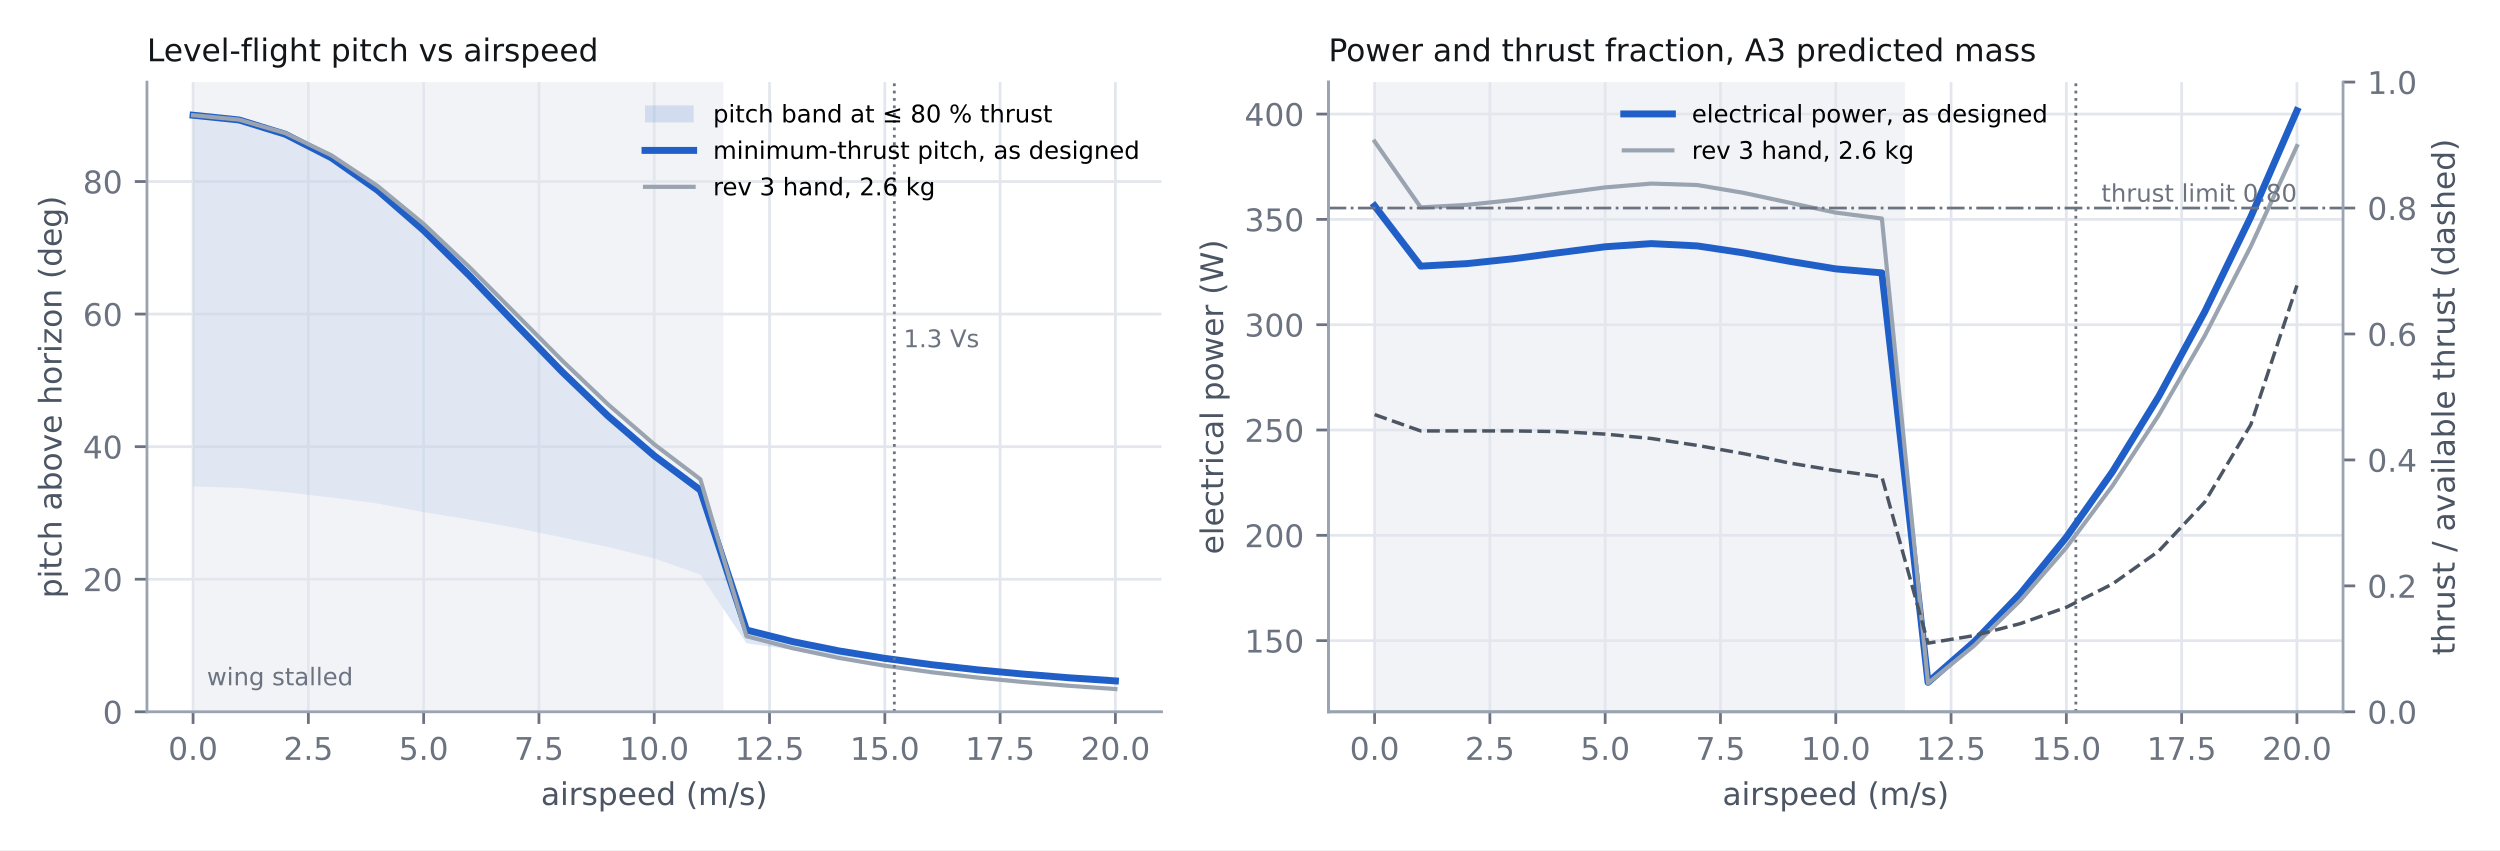
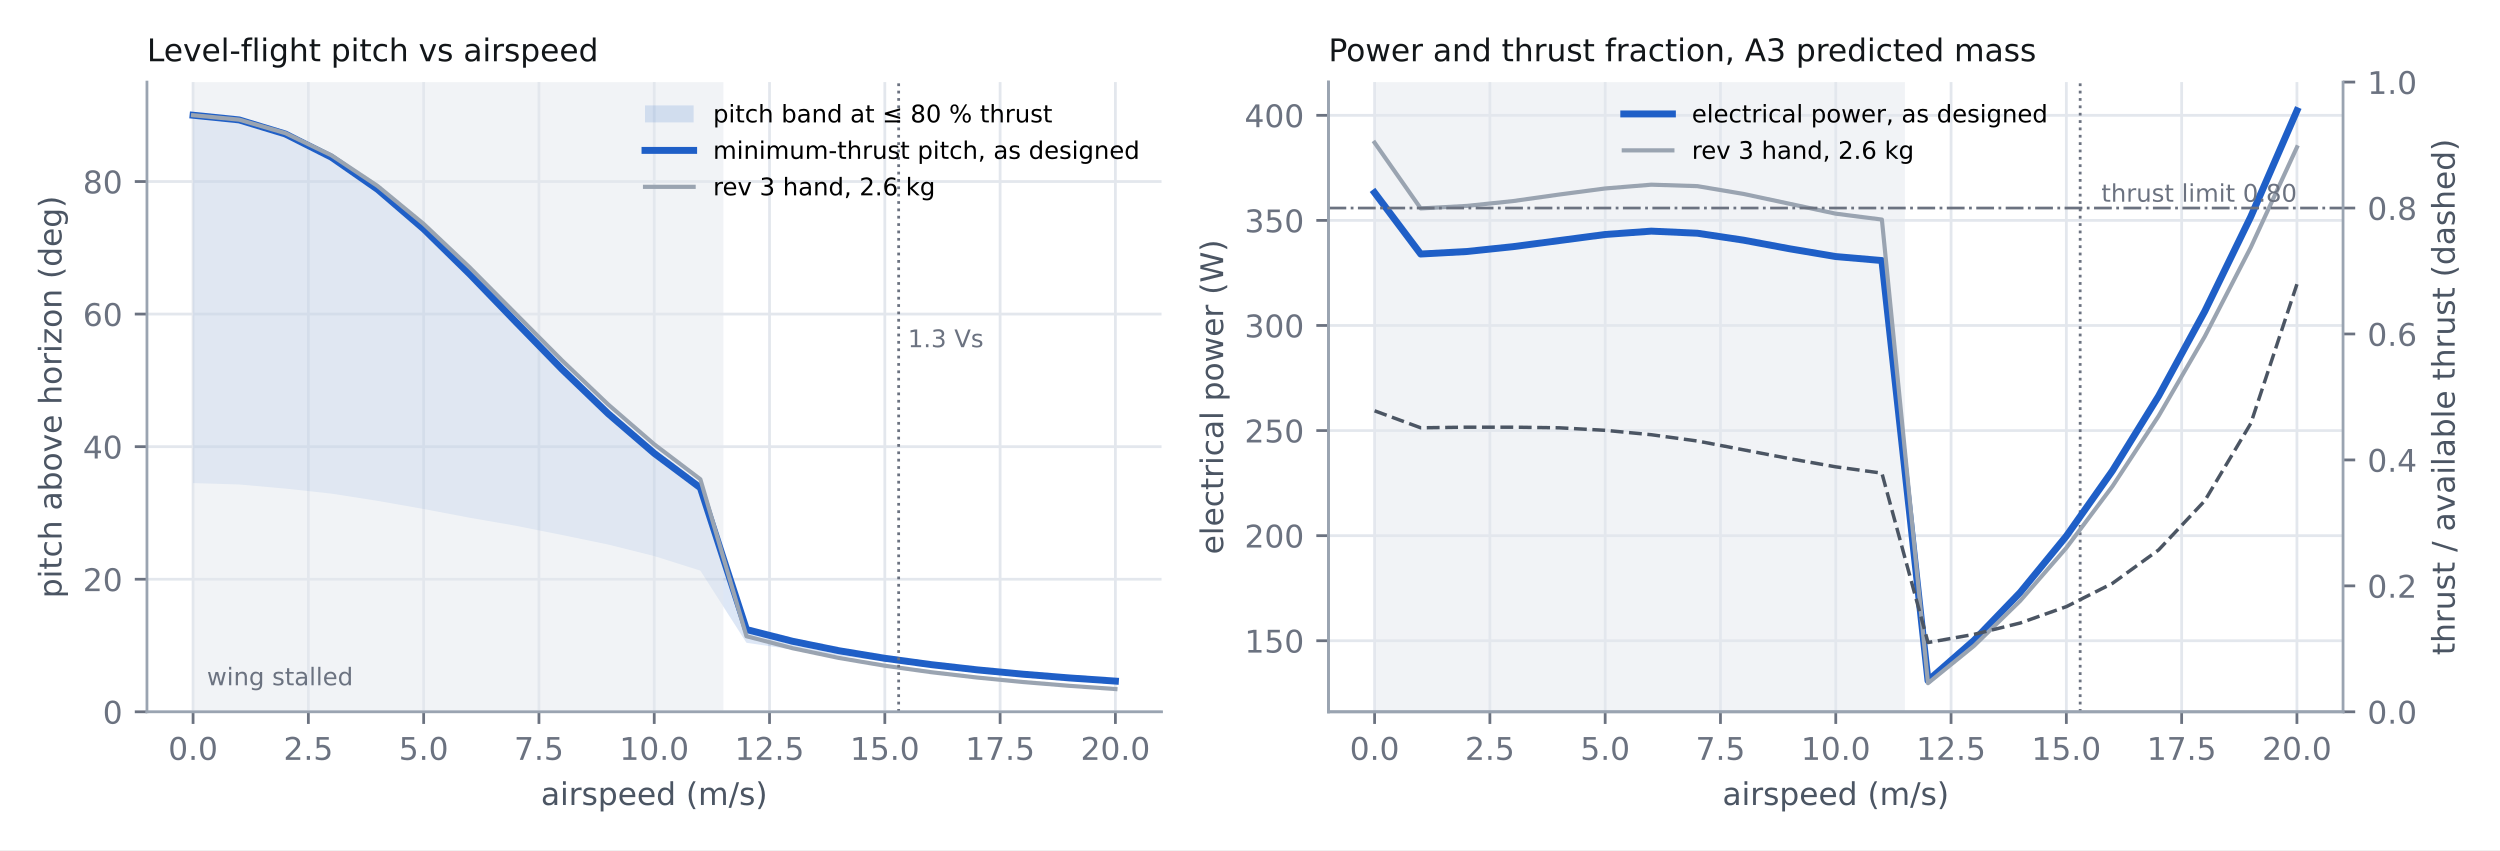
<svg xmlns="http://www.w3.org/2000/svg" xmlns:xlink="http://www.w3.org/1999/xlink" width="720pt" height="244.8pt" viewBox="0 0 720 244.8" version="1.1">
  <defs>
    <style type="text/css">*{stroke-linejoin: round; stroke-linecap: butt}</style>
  </defs>
  <g id="figure_1">
    <g id="patch_1">
      <path d="M 0 244.8  L 720 244.8  L 720 0  L 0 0  z " style="fill: #ffffff" />
    </g>
    <g id="axes_1">
      <g id="patch_2">
        <path d="M 42.322 204.998  L 334.519 204.998  L 334.519 23.64  L 42.322 23.64  z " style="fill: #ffffff" />
      </g>
      <g id="matplotlib.axis_1">
        <g id="xtick_1">
          <g id="line2d_1">
-             <path d="M 55.604 204.998  L 55.604 23.64  " clip-path="url(#p794df300b7)" style="fill: none; stroke: #e3e7ed; stroke-width: 0.8; stroke-linecap: square" />
+             <path d="M 55.604 204.998  L 55.604 23.64  " clip-path="url(#p48c1119ebd)" style="fill: none; stroke: #e3e7ed; stroke-width: 0.8; stroke-linecap: square" />
          </g>
          <g id="line2d_2">
            <defs>
-               <path id="m14b4a2cee2" d="M 0 0  L 0 3.5  " style="stroke: #6b7280; stroke-width: 0.8" />
+               <path id="mb0ad7035d8" d="M 0 0  L 0 3.5  " style="stroke: #6b7280; stroke-width: 0.8" />
            </defs>
            <g>
-               <use xlink:href="#m14b4a2cee2" x="55.604" y="204.998" style="fill: #6b7280; stroke: #6b7280; stroke-width: 0.8" />
+               <use xlink:href="#mb0ad7035d8" x="55.604" y="204.998" style="fill: #6b7280; stroke: #6b7280; stroke-width: 0.8" />
            </g>
          </g>
          <g id="text_1">
            <text style="font-size: 9px; font-family: 'IBM Plex Sans', 'DejaVu Sans'; text-anchor: middle; fill: #6b7280" x="55.604" y="218.836" transform="rotate(-0 55.60378 218.8358)">0.0</text>
          </g>
        </g>
        <g id="xtick_2">
          <g id="line2d_3">
-             <path d="M 88.808 204.998  L 88.808 23.64  " clip-path="url(#p794df300b7)" style="fill: none; stroke: #e3e7ed; stroke-width: 0.8; stroke-linecap: square" />
+             <path d="M 88.808 204.998  L 88.808 23.64  " clip-path="url(#p48c1119ebd)" style="fill: none; stroke: #e3e7ed; stroke-width: 0.8; stroke-linecap: square" />
          </g>
          <g id="line2d_4">
            <g>
-               <use xlink:href="#m14b4a2cee2" x="88.808" y="204.998" style="fill: #6b7280; stroke: #6b7280; stroke-width: 0.8" />
+               <use xlink:href="#mb0ad7035d8" x="88.808" y="204.998" style="fill: #6b7280; stroke: #6b7280; stroke-width: 0.8" />
            </g>
          </g>
          <g id="text_2">
            <text style="font-size: 9px; font-family: 'IBM Plex Sans', 'DejaVu Sans'; text-anchor: middle; fill: #6b7280" x="88.808" y="218.836" transform="rotate(-0 88.80797 218.8358)">2.5</text>
          </g>
        </g>
        <g id="xtick_3">
          <g id="line2d_5">
-             <path d="M 122.012 204.998  L 122.012 23.64  " clip-path="url(#p794df300b7)" style="fill: none; stroke: #e3e7ed; stroke-width: 0.8; stroke-linecap: square" />
+             <path d="M 122.012 204.998  L 122.012 23.64  " clip-path="url(#p48c1119ebd)" style="fill: none; stroke: #e3e7ed; stroke-width: 0.8; stroke-linecap: square" />
          </g>
          <g id="line2d_6">
            <g>
-               <use xlink:href="#m14b4a2cee2" x="122.012" y="204.998" style="fill: #6b7280; stroke: #6b7280; stroke-width: 0.8" />
+               <use xlink:href="#mb0ad7035d8" x="122.012" y="204.998" style="fill: #6b7280; stroke: #6b7280; stroke-width: 0.8" />
            </g>
          </g>
          <g id="text_3">
            <text style="font-size: 9px; font-family: 'IBM Plex Sans', 'DejaVu Sans'; text-anchor: middle; fill: #6b7280" x="122.012" y="218.836" transform="rotate(-0 122.0122 218.8358)">5.0</text>
          </g>
        </g>
        <g id="xtick_4">
          <g id="line2d_7">
-             <path d="M 155.216 204.998  L 155.216 23.64  " clip-path="url(#p794df300b7)" style="fill: none; stroke: #e3e7ed; stroke-width: 0.8; stroke-linecap: square" />
+             <path d="M 155.216 204.998  L 155.216 23.64  " clip-path="url(#p48c1119ebd)" style="fill: none; stroke: #e3e7ed; stroke-width: 0.8; stroke-linecap: square" />
          </g>
          <g id="line2d_8">
            <g>
-               <use xlink:href="#m14b4a2cee2" x="155.216" y="204.998" style="fill: #6b7280; stroke: #6b7280; stroke-width: 0.8" />
+               <use xlink:href="#mb0ad7035d8" x="155.216" y="204.998" style="fill: #6b7280; stroke: #6b7280; stroke-width: 0.8" />
            </g>
          </g>
          <g id="text_4">
            <text style="font-size: 9px; font-family: 'IBM Plex Sans', 'DejaVu Sans'; text-anchor: middle; fill: #6b7280" x="155.216" y="218.836" transform="rotate(-0 155.2163 218.8358)">7.5</text>
          </g>
        </g>
        <g id="xtick_5">
          <g id="line2d_9">
-             <path d="M 188.421 204.998  L 188.421 23.64  " clip-path="url(#p794df300b7)" style="fill: none; stroke: #e3e7ed; stroke-width: 0.8; stroke-linecap: square" />
+             <path d="M 188.421 204.998  L 188.421 23.64  " clip-path="url(#p48c1119ebd)" style="fill: none; stroke: #e3e7ed; stroke-width: 0.8; stroke-linecap: square" />
          </g>
          <g id="line2d_10">
            <g>
-               <use xlink:href="#m14b4a2cee2" x="188.421" y="204.998" style="fill: #6b7280; stroke: #6b7280; stroke-width: 0.8" />
+               <use xlink:href="#mb0ad7035d8" x="188.421" y="204.998" style="fill: #6b7280; stroke: #6b7280; stroke-width: 0.8" />
            </g>
          </g>
          <g id="text_5">
            <text style="font-size: 9px; font-family: 'IBM Plex Sans', 'DejaVu Sans'; text-anchor: middle; fill: #6b7280" x="188.421" y="218.836" transform="rotate(-0 188.4205 218.8358)">10.0</text>
          </g>
        </g>
        <g id="xtick_6">
          <g id="line2d_11">
-             <path d="M 221.625 204.998  L 221.625 23.64  " clip-path="url(#p794df300b7)" style="fill: none; stroke: #e3e7ed; stroke-width: 0.8; stroke-linecap: square" />
+             <path d="M 221.625 204.998  L 221.625 23.64  " clip-path="url(#p48c1119ebd)" style="fill: none; stroke: #e3e7ed; stroke-width: 0.8; stroke-linecap: square" />
          </g>
          <g id="line2d_12">
            <g>
-               <use xlink:href="#m14b4a2cee2" x="221.625" y="204.998" style="fill: #6b7280; stroke: #6b7280; stroke-width: 0.8" />
+               <use xlink:href="#mb0ad7035d8" x="221.625" y="204.998" style="fill: #6b7280; stroke: #6b7280; stroke-width: 0.8" />
            </g>
          </g>
          <g id="text_6">
            <text style="font-size: 9px; font-family: 'IBM Plex Sans', 'DejaVu Sans'; text-anchor: middle; fill: #6b7280" x="221.625" y="218.836" transform="rotate(-0 221.6247 218.8358)">12.5</text>
          </g>
        </g>
        <g id="xtick_7">
          <g id="line2d_13">
-             <path d="M 254.829 204.998  L 254.829 23.64  " clip-path="url(#p794df300b7)" style="fill: none; stroke: #e3e7ed; stroke-width: 0.8; stroke-linecap: square" />
+             <path d="M 254.829 204.998  L 254.829 23.64  " clip-path="url(#p48c1119ebd)" style="fill: none; stroke: #e3e7ed; stroke-width: 0.8; stroke-linecap: square" />
          </g>
          <g id="line2d_14">
            <g>
-               <use xlink:href="#m14b4a2cee2" x="254.829" y="204.998" style="fill: #6b7280; stroke: #6b7280; stroke-width: 0.8" />
+               <use xlink:href="#mb0ad7035d8" x="254.829" y="204.998" style="fill: #6b7280; stroke: #6b7280; stroke-width: 0.8" />
            </g>
          </g>
          <g id="text_7">
            <text style="font-size: 9px; font-family: 'IBM Plex Sans', 'DejaVu Sans'; text-anchor: middle; fill: #6b7280" x="254.829" y="218.836" transform="rotate(-0 254.8289 218.8358)">15.0</text>
          </g>
        </g>
        <g id="xtick_8">
          <g id="line2d_15">
-             <path d="M 288.033 204.998  L 288.033 23.64  " clip-path="url(#p794df300b7)" style="fill: none; stroke: #e3e7ed; stroke-width: 0.8; stroke-linecap: square" />
+             <path d="M 288.033 204.998  L 288.033 23.64  " clip-path="url(#p48c1119ebd)" style="fill: none; stroke: #e3e7ed; stroke-width: 0.8; stroke-linecap: square" />
          </g>
          <g id="line2d_16">
            <g>
-               <use xlink:href="#m14b4a2cee2" x="288.033" y="204.998" style="fill: #6b7280; stroke: #6b7280; stroke-width: 0.8" />
+               <use xlink:href="#mb0ad7035d8" x="288.033" y="204.998" style="fill: #6b7280; stroke: #6b7280; stroke-width: 0.8" />
            </g>
          </g>
          <g id="text_8">
            <text style="font-size: 9px; font-family: 'IBM Plex Sans', 'DejaVu Sans'; text-anchor: middle; fill: #6b7280" x="288.033" y="218.836" transform="rotate(-0 288.0331 218.8358)">17.5</text>
          </g>
        </g>
        <g id="xtick_9">
          <g id="line2d_17">
-             <path d="M 321.237 204.998  L 321.237 23.64  " clip-path="url(#p794df300b7)" style="fill: none; stroke: #e3e7ed; stroke-width: 0.8; stroke-linecap: square" />
+             <path d="M 321.237 204.998  L 321.237 23.64  " clip-path="url(#p48c1119ebd)" style="fill: none; stroke: #e3e7ed; stroke-width: 0.8; stroke-linecap: square" />
          </g>
          <g id="line2d_18">
            <g>
-               <use xlink:href="#m14b4a2cee2" x="321.237" y="204.998" style="fill: #6b7280; stroke: #6b7280; stroke-width: 0.8" />
+               <use xlink:href="#mb0ad7035d8" x="321.237" y="204.998" style="fill: #6b7280; stroke: #6b7280; stroke-width: 0.8" />
            </g>
          </g>
          <g id="text_9">
            <text style="font-size: 9px; font-family: 'IBM Plex Sans', 'DejaVu Sans'; text-anchor: middle; fill: #6b7280" x="321.237" y="218.836" transform="rotate(-0 321.2373 218.8358)">20.0</text>
          </g>
        </g>
        <g id="text_10">
          <text style="font-size: 9px; font-family: 'IBM Plex Sans', 'DejaVu Sans'; text-anchor: middle; fill: #4b5563" x="188.421" y="231.836" transform="rotate(-0 188.4205 231.8365)">airspeed (m/s)</text>
        </g>
      </g>
      <g id="matplotlib.axis_2">
        <g id="ytick_1">
          <g id="line2d_19">
-             <path d="M 42.322 204.998  L 334.519 204.998  " clip-path="url(#p794df300b7)" style="fill: none; stroke: #e3e7ed; stroke-width: 0.8; stroke-linecap: square" />
+             <path d="M 42.322 204.998  L 334.519 204.998  " clip-path="url(#p48c1119ebd)" style="fill: none; stroke: #e3e7ed; stroke-width: 0.8; stroke-linecap: square" />
          </g>
          <g id="line2d_20">
            <defs>
-               <path id="mdc4eabd298" d="M 0 0  L -3.5 0  " style="stroke: #6b7280; stroke-width: 0.8" />
+               <path id="m050d090efb" d="M 0 0  L -3.5 0  " style="stroke: #6b7280; stroke-width: 0.8" />
            </defs>
            <g>
-               <use xlink:href="#mdc4eabd298" x="42.322" y="204.998" style="fill: #6b7280; stroke: #6b7280; stroke-width: 0.8" />
+               <use xlink:href="#m050d090efb" x="42.322" y="204.998" style="fill: #6b7280; stroke: #6b7280; stroke-width: 0.8" />
            </g>
          </g>
          <g id="text_11">
            <text style="font-size: 9px; font-family: 'IBM Plex Sans', 'DejaVu Sans'; text-anchor: end; fill: #6b7280" x="35.322" y="208.417" transform="rotate(-0 35.32211 208.4168)">0</text>
          </g>
        </g>
        <g id="ytick_2">
          <g id="line2d_21">
-             <path d="M 42.322 166.817  L 334.519 166.817  " clip-path="url(#p794df300b7)" style="fill: none; stroke: #e3e7ed; stroke-width: 0.8; stroke-linecap: square" />
+             <path d="M 42.322 166.817  L 334.519 166.817  " clip-path="url(#p48c1119ebd)" style="fill: none; stroke: #e3e7ed; stroke-width: 0.8; stroke-linecap: square" />
          </g>
          <g id="line2d_22">
            <g>
-               <use xlink:href="#mdc4eabd298" x="42.322" y="166.817" style="fill: #6b7280; stroke: #6b7280; stroke-width: 0.8" />
+               <use xlink:href="#m050d090efb" x="42.322" y="166.817" style="fill: #6b7280; stroke: #6b7280; stroke-width: 0.8" />
            </g>
          </g>
          <g id="text_12">
            <text style="font-size: 9px; font-family: 'IBM Plex Sans', 'DejaVu Sans'; text-anchor: end; fill: #6b7280" x="35.322" y="170.236" transform="rotate(-0 35.32211 170.2362)">20</text>
          </g>
        </g>
        <g id="ytick_3">
          <g id="line2d_23">
-             <path d="M 42.322 128.637  L 334.519 128.637  " clip-path="url(#p794df300b7)" style="fill: none; stroke: #e3e7ed; stroke-width: 0.8; stroke-linecap: square" />
+             <path d="M 42.322 128.637  L 334.519 128.637  " clip-path="url(#p48c1119ebd)" style="fill: none; stroke: #e3e7ed; stroke-width: 0.8; stroke-linecap: square" />
          </g>
          <g id="line2d_24">
            <g>
-               <use xlink:href="#mdc4eabd298" x="42.322" y="128.637" style="fill: #6b7280; stroke: #6b7280; stroke-width: 0.8" />
+               <use xlink:href="#m050d090efb" x="42.322" y="128.637" style="fill: #6b7280; stroke: #6b7280; stroke-width: 0.8" />
            </g>
          </g>
          <g id="text_13">
            <text style="font-size: 9px; font-family: 'IBM Plex Sans', 'DejaVu Sans'; text-anchor: end; fill: #6b7280" x="35.322" y="132.056" transform="rotate(-0 35.32211 132.0556)">40</text>
          </g>
        </g>
        <g id="ytick_4">
          <g id="line2d_25">
-             <path d="M 42.322 90.456  L 334.519 90.456  " clip-path="url(#p794df300b7)" style="fill: none; stroke: #e3e7ed; stroke-width: 0.8; stroke-linecap: square" />
+             <path d="M 42.322 90.456  L 334.519 90.456  " clip-path="url(#p48c1119ebd)" style="fill: none; stroke: #e3e7ed; stroke-width: 0.8; stroke-linecap: square" />
          </g>
          <g id="line2d_26">
            <g>
-               <use xlink:href="#mdc4eabd298" x="42.322" y="90.456" style="fill: #6b7280; stroke: #6b7280; stroke-width: 0.8" />
+               <use xlink:href="#m050d090efb" x="42.322" y="90.456" style="fill: #6b7280; stroke: #6b7280; stroke-width: 0.8" />
            </g>
          </g>
          <g id="text_14">
            <text style="font-size: 9px; font-family: 'IBM Plex Sans', 'DejaVu Sans'; text-anchor: end; fill: #6b7280" x="35.322" y="93.875" transform="rotate(-0 35.32211 93.87501)">60</text>
          </g>
        </g>
        <g id="ytick_5">
          <g id="line2d_27">
-             <path d="M 42.322 52.275  L 334.519 52.275  " clip-path="url(#p794df300b7)" style="fill: none; stroke: #e3e7ed; stroke-width: 0.8; stroke-linecap: square" />
+             <path d="M 42.322 52.275  L 334.519 52.275  " clip-path="url(#p48c1119ebd)" style="fill: none; stroke: #e3e7ed; stroke-width: 0.8; stroke-linecap: square" />
          </g>
          <g id="line2d_28">
            <g>
-               <use xlink:href="#mdc4eabd298" x="42.322" y="52.275" style="fill: #6b7280; stroke: #6b7280; stroke-width: 0.8" />
+               <use xlink:href="#m050d090efb" x="42.322" y="52.275" style="fill: #6b7280; stroke: #6b7280; stroke-width: 0.8" />
            </g>
          </g>
          <g id="text_15">
            <text style="font-size: 9px; font-family: 'IBM Plex Sans', 'DejaVu Sans'; text-anchor: end; fill: #6b7280" x="35.322" y="55.694" transform="rotate(-0 35.32211 55.6944)">80</text>
          </g>
        </g>
        <g id="text_16">
          <text style="font-size: 9px; font-family: 'IBM Plex Sans', 'DejaVu Sans'; text-anchor: middle; fill: #4b5563" x="17.707" y="114.319" transform="rotate(-90 17.7075 114.3189)">pitch above horizon (deg)</text>
        </g>
      </g>
      <g id="FillBetweenPolyCollection_1">
        <defs>
-           <path id="ma12f4b0870" d="M 55.604 -211.615  L 55.604 -104.709  L 68.885 -104.289  L 82.167 -103.048  L 95.449 -101.502  L 108.73 -99.803  L 122.012 -97.302  L 135.294 -95.145  L 148.576 -92.74  L 161.857 -90.029  L 175.139 -87.261  L 188.421 -83.958  L 201.702 -79.3  L 214.984 -59.541  L 228.266 -57.632  L 241.547 -55.914  L 254.829 -54.234  L 268.111 -52.917  L 281.392 -51.428  L 294.674 -50.664  L 307.956 -49.595  L 321.237 -48.698  L 321.237 -48.698  L 321.237 -48.698  L 307.956 -49.595  L 294.674 -50.664  L 281.392 -51.905  L 268.111 -53.394  L 254.829 -55.189  L 241.547 -57.346  L 228.266 -60.019  L 214.984 -63.36  L 201.702 -103.64  L 188.421 -113.548  L 175.139 -124.964  L 161.857 -137.754  L 148.576 -151.442  L 135.294 -165.302  L 122.012 -178.436  L 108.73 -190.005  L 95.449 -199.34  L 82.167 -206.136  L 68.885 -210.24  L 55.604 -211.615  z " />
+           <path id="m9f557276f9" d="M 55.604 -211.615  L 55.604 -105.664  L 68.885 -105.263  L 82.167 -104.079  L 95.449 -102.628  L 108.73 -100.547  L 122.012 -98.199  L 135.294 -95.679  L 148.576 -93.37  L 161.857 -90.716  L 175.139 -87.967  L 188.421 -84.645  L 201.702 -80.445  L 214.984 -59.675  L 228.266 -57.728  L 241.547 -55.972  L 254.829 -54.253  L 268.111 -52.917  L 281.392 -51.409  L 294.674 -50.626  L 307.956 -49.557  L 321.237 -48.641  L 321.237 -48.641  L 321.237 -48.641  L 307.956 -49.557  L 294.674 -50.626  L 281.392 -51.886  L 268.111 -53.394  L 254.829 -55.208  L 241.547 -57.403  L 228.266 -60.114  L 214.984 -63.493  L 201.702 -104.308  L 188.421 -114.235  L 175.139 -125.67  L 161.857 -138.442  L 148.576 -152.072  L 135.294 -165.836  L 122.012 -178.856  L 108.73 -190.272  L 95.449 -199.512  L 82.167 -206.212  L 68.885 -210.259  L 55.604 -211.615  z " />
        </defs>
-         <g clip-path="url(#p794df300b7)">
-           <use xlink:href="#ma12f4b0870" x="0" y="244.8" style="fill: #1f5fc7; fill-opacity: 0.15" />
+         <g clip-path="url(#p48c1119ebd)">
+           <use xlink:href="#m9f557276f9" x="0" y="244.8" style="fill: #1f5fc7; fill-opacity: 0.15" />
        </g>
      </g>
      <g id="patch_3">
-         <path d="M 55.604 204.998  L 208.343 204.998  L 208.343 23.64  L 55.604 23.64  z " clip-path="url(#p794df300b7)" style="fill: #e3e7ed; opacity: 0.5" />
+         <path d="M 55.604 204.998  L 208.343 204.998  L 208.343 23.64  L 55.604 23.64  z " clip-path="url(#p48c1119ebd)" style="fill: #e3e7ed; opacity: 0.5" />
      </g>
      <g id="line2d_29">
-         <path d="M 55.604 33.185  L 68.885 34.56  L 82.167 38.664  L 95.449 45.46  L 108.73 54.795  L 122.012 66.364  L 135.294 79.498  L 148.576 93.358  L 161.857 107.046  L 175.139 119.836  L 188.421 131.252  L 201.702 141.16  L 214.984 181.44  L 228.266 184.781  L 241.547 187.454  L 254.829 189.611  L 268.111 191.406  L 281.392 192.895  L 294.674 194.136  L 307.956 195.205  L 321.237 196.102  " clip-path="url(#p794df300b7)" style="fill: none; stroke: #1f5fc7; stroke-width: 2; stroke-linecap: square" />
+         <path d="M 55.604 33.185  L 68.885 34.541  L 82.167 38.588  L 95.449 45.288  L 108.73 54.528  L 122.012 65.944  L 135.294 78.964  L 148.576 92.728  L 161.857 106.358  L 175.139 119.13  L 188.421 130.565  L 201.702 140.492  L 214.984 181.307  L 228.266 184.686  L 241.547 187.397  L 254.829 189.592  L 268.111 191.406  L 281.392 192.914  L 294.674 194.174  L 307.956 195.243  L 321.237 196.159  " clip-path="url(#p48c1119ebd)" style="fill: none; stroke: #1f5fc7; stroke-width: 2; stroke-linecap: square" />
      </g>
      <g id="line2d_30">
-         <path d="M 55.604 33.185  L 68.885 34.464  L 82.167 38.34  L 95.449 44.735  L 108.73 53.555  L 122.012 64.493  L 135.294 77.036  L 148.576 90.418  L 161.857 103.8  L 175.139 116.476  L 188.421 127.969  L 201.702 138.029  L 214.984 183.235  L 228.266 186.69  L 241.547 189.477  L 254.829 191.73  L 268.111 193.582  L 281.392 195.128  L 294.674 196.426  L 307.956 197.514  L 321.237 198.45  " clip-path="url(#p794df300b7)" style="fill: none; stroke: #9aa4b1; stroke-width: 1.2; stroke-linecap: square" />
+         <path d="M 55.604 33.185  L 68.885 34.464  L 82.167 38.34  L 95.449 44.735  L 108.73 53.555  L 122.012 64.493  L 135.294 77.036  L 148.576 90.418  L 161.857 103.8  L 175.139 116.476  L 188.421 127.969  L 201.702 138.029  L 214.984 183.235  L 228.266 186.69  L 241.547 189.477  L 254.829 191.73  L 268.111 193.582  L 281.392 195.128  L 294.674 196.426  L 307.956 197.514  L 321.237 198.45  " clip-path="url(#p48c1119ebd)" style="fill: none; stroke: #9aa4b1; stroke-width: 1.2; stroke-linecap: square" />
      </g>
      <g id="line2d_31">
-         <path d="M 257.566 204.998  L 257.566 23.64  " clip-path="url(#p794df300b7)" style="fill: none; stroke-dasharray: 0.8,1.32; stroke-dashoffset: 0; stroke: #6b7280; stroke-width: 0.8" />
+         <path d="M 258.81 204.998  L 258.81 23.64  " clip-path="url(#p48c1119ebd)" style="fill: none; stroke-dasharray: 0.8,1.32; stroke-dashoffset: 0; stroke: #6b7280; stroke-width: 0.8" />
      </g>
      <g id="patch_4">
        <path d="M 42.322 204.998  L 42.322 23.64  " style="fill: none; stroke: #9aa4b1; stroke-width: 0.8; stroke-linejoin: miter; stroke-linecap: square" />
      </g>
      <g id="patch_5">
        <path d="M 42.322 204.998  L 334.519 204.998  " style="fill: none; stroke: #9aa4b1; stroke-width: 0.8; stroke-linejoin: miter; stroke-linecap: square" />
      </g>
      <g id="text_17">
        <text style="font-size: 7px; font-family: 'IBM Plex Sans', 'DejaVu Sans'; text-anchor: start; fill: #6b7280" x="59.588" y="197.362" transform="rotate(-0 59.58829 197.3618)">wing stalled</text>
      </g>
      <g id="text_18">
-         <text style="font-size: 7px; font-family: 'IBM Plex Sans', 'DejaVu Sans'; text-anchor: start; fill: #6b7280" x="260.222" y="100.001" transform="rotate(-0 260.2219 100.0012)">1.3 Vs</text>
+         <text style="font-size: 7px; font-family: 'IBM Plex Sans', 'DejaVu Sans'; text-anchor: start; fill: #6b7280" x="261.466" y="100.001" transform="rotate(-0 261.4662 100.0012)">1.3 Vs</text>
      </g>
      <g id="text_19">
        <text style="font-size: 9px; font-family: 'IBM Plex Sans', 'DejaVu Sans'; text-anchor: start; fill: #121619" x="42.322" y="17.64" transform="rotate(-0 42.32211 17.64)">Level-flight pitch vs airspeed</text>
      </g>
      <g id="legend_1">
        <g id="patch_6">
          <path d="M 185.765 35.259  L 199.765 35.259  L 199.765 30.359  L 185.765 30.359  z " style="fill: #1f5fc7; fill-opacity: 0.15" />
        </g>
        <g id="text_20">
          <text style="font-size: 7px; font-family: 'IBM Plex Sans', 'DejaVu Sans'; text-anchor: start" x="205.365" y="35.259" transform="rotate(-0 205.3646 35.25891)">pitch band at ≤ 80 % thrust</text>
        </g>
        <g id="line2d_32">
          <path d="M 185.765 43.309  L 192.765 43.309  L 199.765 43.309  " style="fill: none; stroke: #1f5fc7; stroke-width: 2; stroke-linecap: square" />
        </g>
        <g id="text_21">
          <text style="font-size: 7px; font-family: 'IBM Plex Sans', 'DejaVu Sans'; text-anchor: start" x="205.365" y="45.759" transform="rotate(-0 205.3646 45.75945)">minimum-thrust pitch, as designed</text>
        </g>
        <g id="line2d_33">
          <path d="M 185.765 53.81  L 192.765 53.81  L 199.765 53.81  " style="fill: none; stroke: #9aa4b1; stroke-width: 1.2; stroke-linecap: square" />
        </g>
        <g id="text_22">
          <text style="font-size: 7px; font-family: 'IBM Plex Sans', 'DejaVu Sans'; text-anchor: start" x="205.365" y="56.26" transform="rotate(-0 205.3646 56.26)">rev 3 hand, 2.6 kg</text>
        </g>
      </g>
    </g>
    <g id="axes_2">
      <g id="patch_7">
        <path d="M 382.601 204.998  L 674.798 204.998  L 674.798 23.64  L 382.601 23.64  z " style="fill: #ffffff" />
      </g>
      <g id="matplotlib.axis_3">
        <g id="xtick_10">
          <g id="line2d_34">
-             <path d="M 395.883 204.998  L 395.883 23.64  " clip-path="url(#p03fdee51de)" style="fill: none; stroke: #e3e7ed; stroke-width: 0.8; stroke-linecap: square" />
+             <path d="M 395.883 204.998  L 395.883 23.64  " clip-path="url(#p50587c4845)" style="fill: none; stroke: #e3e7ed; stroke-width: 0.8; stroke-linecap: square" />
          </g>
          <g id="line2d_35">
            <g>
-               <use xlink:href="#m14b4a2cee2" x="395.883" y="204.998" style="fill: #6b7280; stroke: #6b7280; stroke-width: 0.8" />
+               <use xlink:href="#mb0ad7035d8" x="395.883" y="204.998" style="fill: #6b7280; stroke: #6b7280; stroke-width: 0.8" />
            </g>
          </g>
          <g id="text_23">
            <text style="font-size: 9px; font-family: 'IBM Plex Sans', 'DejaVu Sans'; text-anchor: middle; fill: #6b7280" x="395.883" y="218.836" transform="rotate(-0 395.8827 218.8358)">0.0</text>
          </g>
        </g>
        <g id="xtick_11">
          <g id="line2d_36">
-             <path d="M 429.087 204.998  L 429.087 23.64  " clip-path="url(#p03fdee51de)" style="fill: none; stroke: #e3e7ed; stroke-width: 0.8; stroke-linecap: square" />
+             <path d="M 429.087 204.998  L 429.087 23.64  " clip-path="url(#p50587c4845)" style="fill: none; stroke: #e3e7ed; stroke-width: 0.8; stroke-linecap: square" />
          </g>
          <g id="line2d_37">
            <g>
-               <use xlink:href="#m14b4a2cee2" x="429.087" y="204.998" style="fill: #6b7280; stroke: #6b7280; stroke-width: 0.8" />
+               <use xlink:href="#mb0ad7035d8" x="429.087" y="204.998" style="fill: #6b7280; stroke: #6b7280; stroke-width: 0.8" />
            </g>
          </g>
          <g id="text_24">
            <text style="font-size: 9px; font-family: 'IBM Plex Sans', 'DejaVu Sans'; text-anchor: middle; fill: #6b7280" x="429.087" y="218.836" transform="rotate(-0 429.0869 218.8358)">2.5</text>
          </g>
        </g>
        <g id="xtick_12">
          <g id="line2d_38">
-             <path d="M 462.291 204.998  L 462.291 23.64  " clip-path="url(#p03fdee51de)" style="fill: none; stroke: #e3e7ed; stroke-width: 0.8; stroke-linecap: square" />
+             <path d="M 462.291 204.998  L 462.291 23.64  " clip-path="url(#p50587c4845)" style="fill: none; stroke: #e3e7ed; stroke-width: 0.8; stroke-linecap: square" />
          </g>
          <g id="line2d_39">
            <g>
-               <use xlink:href="#m14b4a2cee2" x="462.291" y="204.998" style="fill: #6b7280; stroke: #6b7280; stroke-width: 0.8" />
+               <use xlink:href="#mb0ad7035d8" x="462.291" y="204.998" style="fill: #6b7280; stroke: #6b7280; stroke-width: 0.8" />
            </g>
          </g>
          <g id="text_25">
            <text style="font-size: 9px; font-family: 'IBM Plex Sans', 'DejaVu Sans'; text-anchor: middle; fill: #6b7280" x="462.291" y="218.836" transform="rotate(-0 462.2911 218.8358)">5.0</text>
          </g>
        </g>
        <g id="xtick_13">
          <g id="line2d_40">
-             <path d="M 495.495 204.998  L 495.495 23.64  " clip-path="url(#p03fdee51de)" style="fill: none; stroke: #e3e7ed; stroke-width: 0.8; stroke-linecap: square" />
+             <path d="M 495.495 204.998  L 495.495 23.64  " clip-path="url(#p50587c4845)" style="fill: none; stroke: #e3e7ed; stroke-width: 0.8; stroke-linecap: square" />
          </g>
          <g id="line2d_41">
            <g>
-               <use xlink:href="#m14b4a2cee2" x="495.495" y="204.998" style="fill: #6b7280; stroke: #6b7280; stroke-width: 0.8" />
+               <use xlink:href="#mb0ad7035d8" x="495.495" y="204.998" style="fill: #6b7280; stroke: #6b7280; stroke-width: 0.8" />
            </g>
          </g>
          <g id="text_26">
            <text style="font-size: 9px; font-family: 'IBM Plex Sans', 'DejaVu Sans'; text-anchor: middle; fill: #6b7280" x="495.495" y="218.836" transform="rotate(-0 495.4953 218.8358)">7.5</text>
          </g>
        </g>
        <g id="xtick_14">
          <g id="line2d_42">
-             <path d="M 528.699 204.998  L 528.699 23.64  " clip-path="url(#p03fdee51de)" style="fill: none; stroke: #e3e7ed; stroke-width: 0.8; stroke-linecap: square" />
+             <path d="M 528.699 204.998  L 528.699 23.64  " clip-path="url(#p50587c4845)" style="fill: none; stroke: #e3e7ed; stroke-width: 0.8; stroke-linecap: square" />
          </g>
          <g id="line2d_43">
            <g>
-               <use xlink:href="#m14b4a2cee2" x="528.699" y="204.998" style="fill: #6b7280; stroke: #6b7280; stroke-width: 0.8" />
+               <use xlink:href="#mb0ad7035d8" x="528.699" y="204.998" style="fill: #6b7280; stroke: #6b7280; stroke-width: 0.8" />
            </g>
          </g>
          <g id="text_27">
            <text style="font-size: 9px; font-family: 'IBM Plex Sans', 'DejaVu Sans'; text-anchor: middle; fill: #6b7280" x="528.699" y="218.836" transform="rotate(-0 528.6995 218.8358)">10.0</text>
          </g>
        </g>
        <g id="xtick_15">
          <g id="line2d_44">
-             <path d="M 561.904 204.998  L 561.904 23.64  " clip-path="url(#p03fdee51de)" style="fill: none; stroke: #e3e7ed; stroke-width: 0.8; stroke-linecap: square" />
+             <path d="M 561.904 204.998  L 561.904 23.64  " clip-path="url(#p50587c4845)" style="fill: none; stroke: #e3e7ed; stroke-width: 0.8; stroke-linecap: square" />
          </g>
          <g id="line2d_45">
            <g>
-               <use xlink:href="#m14b4a2cee2" x="561.904" y="204.998" style="fill: #6b7280; stroke: #6b7280; stroke-width: 0.8" />
+               <use xlink:href="#mb0ad7035d8" x="561.904" y="204.998" style="fill: #6b7280; stroke: #6b7280; stroke-width: 0.8" />
            </g>
          </g>
          <g id="text_28">
            <text style="font-size: 9px; font-family: 'IBM Plex Sans', 'DejaVu Sans'; text-anchor: middle; fill: #6b7280" x="561.904" y="218.836" transform="rotate(-0 561.9037 218.8358)">12.5</text>
          </g>
        </g>
        <g id="xtick_16">
          <g id="line2d_46">
-             <path d="M 595.108 204.998  L 595.108 23.64  " clip-path="url(#p03fdee51de)" style="fill: none; stroke: #e3e7ed; stroke-width: 0.8; stroke-linecap: square" />
+             <path d="M 595.108 204.998  L 595.108 23.64  " clip-path="url(#p50587c4845)" style="fill: none; stroke: #e3e7ed; stroke-width: 0.8; stroke-linecap: square" />
          </g>
          <g id="line2d_47">
            <g>
-               <use xlink:href="#m14b4a2cee2" x="595.108" y="204.998" style="fill: #6b7280; stroke: #6b7280; stroke-width: 0.8" />
+               <use xlink:href="#mb0ad7035d8" x="595.108" y="204.998" style="fill: #6b7280; stroke: #6b7280; stroke-width: 0.8" />
            </g>
          </g>
          <g id="text_29">
            <text style="font-size: 9px; font-family: 'IBM Plex Sans', 'DejaVu Sans'; text-anchor: middle; fill: #6b7280" x="595.108" y="218.836" transform="rotate(-0 595.1078 218.8358)">15.0</text>
          </g>
        </g>
        <g id="xtick_17">
          <g id="line2d_48">
-             <path d="M 628.312 204.998  L 628.312 23.64  " clip-path="url(#p03fdee51de)" style="fill: none; stroke: #e3e7ed; stroke-width: 0.8; stroke-linecap: square" />
+             <path d="M 628.312 204.998  L 628.312 23.64  " clip-path="url(#p50587c4845)" style="fill: none; stroke: #e3e7ed; stroke-width: 0.8; stroke-linecap: square" />
          </g>
          <g id="line2d_49">
            <g>
-               <use xlink:href="#m14b4a2cee2" x="628.312" y="204.998" style="fill: #6b7280; stroke: #6b7280; stroke-width: 0.8" />
+               <use xlink:href="#mb0ad7035d8" x="628.312" y="204.998" style="fill: #6b7280; stroke: #6b7280; stroke-width: 0.8" />
            </g>
          </g>
          <g id="text_30">
            <text style="font-size: 9px; font-family: 'IBM Plex Sans', 'DejaVu Sans'; text-anchor: middle; fill: #6b7280" x="628.312" y="218.836" transform="rotate(-0 628.312 218.8358)">17.5</text>
          </g>
        </g>
        <g id="xtick_18">
          <g id="line2d_50">
-             <path d="M 661.516 204.998  L 661.516 23.64  " clip-path="url(#p03fdee51de)" style="fill: none; stroke: #e3e7ed; stroke-width: 0.8; stroke-linecap: square" />
+             <path d="M 661.516 204.998  L 661.516 23.64  " clip-path="url(#p50587c4845)" style="fill: none; stroke: #e3e7ed; stroke-width: 0.8; stroke-linecap: square" />
          </g>
          <g id="line2d_51">
            <g>
-               <use xlink:href="#m14b4a2cee2" x="661.516" y="204.998" style="fill: #6b7280; stroke: #6b7280; stroke-width: 0.8" />
+               <use xlink:href="#mb0ad7035d8" x="661.516" y="204.998" style="fill: #6b7280; stroke: #6b7280; stroke-width: 0.8" />
            </g>
          </g>
          <g id="text_31">
            <text style="font-size: 9px; font-family: 'IBM Plex Sans', 'DejaVu Sans'; text-anchor: middle; fill: #6b7280" x="661.516" y="218.836" transform="rotate(-0 661.5162 218.8358)">20.0</text>
          </g>
        </g>
        <g id="text_32">
          <text style="font-size: 9px; font-family: 'IBM Plex Sans', 'DejaVu Sans'; text-anchor: middle; fill: #4b5563" x="528.699" y="231.836" transform="rotate(-0 528.6995 231.8365)">airspeed (m/s)</text>
        </g>
      </g>
      <g id="matplotlib.axis_4">
        <g id="ytick_6">
          <g id="line2d_52">
-             <path d="M 382.601 184.501  L 674.798 184.501  " clip-path="url(#p03fdee51de)" style="fill: none; stroke: #e3e7ed; stroke-width: 0.8; stroke-linecap: square" />
+             <path d="M 382.601 184.528  L 674.798 184.528  " clip-path="url(#p50587c4845)" style="fill: none; stroke: #e3e7ed; stroke-width: 0.8; stroke-linecap: square" />
          </g>
          <g id="line2d_53">
            <g>
-               <use xlink:href="#mdc4eabd298" x="382.601" y="184.501" style="fill: #6b7280; stroke: #6b7280; stroke-width: 0.8" />
+               <use xlink:href="#m050d090efb" x="382.601" y="184.528" style="fill: #6b7280; stroke: #6b7280; stroke-width: 0.8" />
            </g>
          </g>
          <g id="text_33">
-             <text style="font-size: 9px; font-family: 'IBM Plex Sans', 'DejaVu Sans'; text-anchor: end; fill: #6b7280" x="375.601" y="187.92" transform="rotate(-0 375.6011 187.9202)">150</text>
+             <text style="font-size: 9px; font-family: 'IBM Plex Sans', 'DejaVu Sans'; text-anchor: end; fill: #6b7280" x="375.601" y="187.947" transform="rotate(-0 375.6011 187.9472)">150</text>
          </g>
        </g>
        <g id="ytick_7">
          <g id="line2d_54">
-             <path d="M 382.601 154.172  L 674.798 154.172  " clip-path="url(#p03fdee51de)" style="fill: none; stroke: #e3e7ed; stroke-width: 0.8; stroke-linecap: square" />
+             <path d="M 382.601 154.266  L 674.798 154.266  " clip-path="url(#p50587c4845)" style="fill: none; stroke: #e3e7ed; stroke-width: 0.8; stroke-linecap: square" />
          </g>
          <g id="line2d_55">
            <g>
-               <use xlink:href="#mdc4eabd298" x="382.601" y="154.172" style="fill: #6b7280; stroke: #6b7280; stroke-width: 0.8" />
+               <use xlink:href="#m050d090efb" x="382.601" y="154.266" style="fill: #6b7280; stroke: #6b7280; stroke-width: 0.8" />
            </g>
          </g>
          <g id="text_34">
-             <text style="font-size: 9px; font-family: 'IBM Plex Sans', 'DejaVu Sans'; text-anchor: end; fill: #6b7280" x="375.601" y="157.591" transform="rotate(-0 375.6011 157.5908)">200</text>
+             <text style="font-size: 9px; font-family: 'IBM Plex Sans', 'DejaVu Sans'; text-anchor: end; fill: #6b7280" x="375.601" y="157.685" transform="rotate(-0 375.6011 157.6846)">200</text>
          </g>
        </g>
        <g id="ytick_8">
          <g id="line2d_56">
-             <path d="M 382.601 123.842  L 674.798 123.842  " clip-path="url(#p03fdee51de)" style="fill: none; stroke: #e3e7ed; stroke-width: 0.8; stroke-linecap: square" />
+             <path d="M 382.601 124.003  L 674.798 124.003  " clip-path="url(#p50587c4845)" style="fill: none; stroke: #e3e7ed; stroke-width: 0.8; stroke-linecap: square" />
          </g>
          <g id="line2d_57">
            <g>
-               <use xlink:href="#mdc4eabd298" x="382.601" y="123.842" style="fill: #6b7280; stroke: #6b7280; stroke-width: 0.8" />
+               <use xlink:href="#m050d090efb" x="382.601" y="124.003" style="fill: #6b7280; stroke: #6b7280; stroke-width: 0.8" />
            </g>
          </g>
          <g id="text_35">
-             <text style="font-size: 9px; font-family: 'IBM Plex Sans', 'DejaVu Sans'; text-anchor: end; fill: #6b7280" x="375.601" y="127.261" transform="rotate(-0 375.6011 127.2613)">250</text>
+             <text style="font-size: 9px; font-family: 'IBM Plex Sans', 'DejaVu Sans'; text-anchor: end; fill: #6b7280" x="375.601" y="127.422" transform="rotate(-0 375.6011 127.4219)">250</text>
          </g>
        </g>
        <g id="ytick_9">
          <g id="line2d_58">
-             <path d="M 382.601 93.513  L 674.798 93.513  " clip-path="url(#p03fdee51de)" style="fill: none; stroke: #e3e7ed; stroke-width: 0.8; stroke-linecap: square" />
+             <path d="M 382.601 93.74  L 674.798 93.74  " clip-path="url(#p50587c4845)" style="fill: none; stroke: #e3e7ed; stroke-width: 0.8; stroke-linecap: square" />
          </g>
          <g id="line2d_59">
            <g>
-               <use xlink:href="#mdc4eabd298" x="382.601" y="93.513" style="fill: #6b7280; stroke: #6b7280; stroke-width: 0.8" />
+               <use xlink:href="#m050d090efb" x="382.601" y="93.74" style="fill: #6b7280; stroke: #6b7280; stroke-width: 0.8" />
            </g>
          </g>
          <g id="text_36">
-             <text style="font-size: 9px; font-family: 'IBM Plex Sans', 'DejaVu Sans'; text-anchor: end; fill: #6b7280" x="375.601" y="96.932" transform="rotate(-0 375.6011 96.9319)">300</text>
+             <text style="font-size: 9px; font-family: 'IBM Plex Sans', 'DejaVu Sans'; text-anchor: end; fill: #6b7280" x="375.601" y="97.159" transform="rotate(-0 375.6011 97.1593)">300</text>
          </g>
        </g>
        <g id="ytick_10">
          <g id="line2d_60">
-             <path d="M 382.601 63.184  L 674.798 63.184  " clip-path="url(#p03fdee51de)" style="fill: none; stroke: #e3e7ed; stroke-width: 0.8; stroke-linecap: square" />
+             <path d="M 382.601 63.478  L 674.798 63.478  " clip-path="url(#p50587c4845)" style="fill: none; stroke: #e3e7ed; stroke-width: 0.8; stroke-linecap: square" />
          </g>
          <g id="line2d_61">
            <g>
-               <use xlink:href="#mdc4eabd298" x="382.601" y="63.184" style="fill: #6b7280; stroke: #6b7280; stroke-width: 0.8" />
+               <use xlink:href="#m050d090efb" x="382.601" y="63.478" style="fill: #6b7280; stroke: #6b7280; stroke-width: 0.8" />
            </g>
          </g>
          <g id="text_37">
-             <text style="font-size: 9px; font-family: 'IBM Plex Sans', 'DejaVu Sans'; text-anchor: end; fill: #6b7280" x="375.601" y="66.602" transform="rotate(-0 375.6011 66.60246)">350</text>
+             <text style="font-size: 9px; font-family: 'IBM Plex Sans', 'DejaVu Sans'; text-anchor: end; fill: #6b7280" x="375.601" y="66.897" transform="rotate(-0 375.6011 66.89667)">350</text>
          </g>
        </g>
        <g id="ytick_11">
          <g id="line2d_62">
-             <path d="M 382.601 32.854  L 674.798 32.854  " clip-path="url(#p03fdee51de)" style="fill: none; stroke: #e3e7ed; stroke-width: 0.8; stroke-linecap: square" />
+             <path d="M 382.601 33.215  L 674.798 33.215  " clip-path="url(#p50587c4845)" style="fill: none; stroke: #e3e7ed; stroke-width: 0.8; stroke-linecap: square" />
          </g>
          <g id="line2d_63">
            <g>
-               <use xlink:href="#mdc4eabd298" x="382.601" y="32.854" style="fill: #6b7280; stroke: #6b7280; stroke-width: 0.8" />
+               <use xlink:href="#m050d090efb" x="382.601" y="33.215" style="fill: #6b7280; stroke: #6b7280; stroke-width: 0.8" />
            </g>
          </g>
          <g id="text_38">
-             <text style="font-size: 9px; font-family: 'IBM Plex Sans', 'DejaVu Sans'; text-anchor: end; fill: #6b7280" x="375.601" y="36.273" transform="rotate(-0 375.6011 36.27303)">400</text>
+             <text style="font-size: 9px; font-family: 'IBM Plex Sans', 'DejaVu Sans'; text-anchor: end; fill: #6b7280" x="375.601" y="36.634" transform="rotate(-0 375.6011 36.63404)">400</text>
          </g>
        </g>
        <g id="text_39">
          <text style="font-size: 9px; font-family: 'IBM Plex Sans', 'DejaVu Sans'; text-anchor: middle; fill: #4b5563" x="352.26" y="114.319" transform="rotate(-90 352.2602 114.3189)">electrical power (W)</text>
        </g>
      </g>
      <g id="patch_8">
-         <path d="M 395.883 204.998  L 548.622 204.998  L 548.622 23.64  L 395.883 23.64  z " clip-path="url(#p03fdee51de)" style="fill: #e3e7ed; opacity: 0.5" />
+         <path d="M 395.883 204.998  L 548.622 204.998  L 548.622 23.64  L 395.883 23.64  z " clip-path="url(#p50587c4845)" style="fill: #e3e7ed; opacity: 0.5" />
      </g>
      <g id="line2d_64">
-         <path d="M 597.844 204.998  L 597.844 23.64  " clip-path="url(#p03fdee51de)" style="fill: none; stroke-dasharray: 0.8,1.32; stroke-dashoffset: 0; stroke: #6b7280; stroke-width: 0.8" />
+         <path d="M 599.089 204.998  L 599.089 23.64  " clip-path="url(#p50587c4845)" style="fill: none; stroke-dasharray: 0.8,1.32; stroke-dashoffset: 0; stroke: #6b7280; stroke-width: 0.8" />
      </g>
      <g id="line2d_65">
-         <path d="M 395.883 59.301  L 409.164 76.65  L 422.446 75.922  L 435.728 74.527  L 449.009 72.768  L 462.291 71.069  L 475.573 70.159  L 488.854 70.827  L 502.136 72.828  L 515.418 75.255  L 528.699 77.438  L 541.981 78.591  L 555.263 196.512  L 568.544 184.865  L 581.826 171.035  L 595.108 154.718  L 608.39 135.853  L 621.671 114.258  L 634.953 89.813  L 648.235 62.456  L 661.516 31.884  " clip-path="url(#p03fdee51de)" style="fill: none; stroke: #1f5fc7; stroke-width: 2; stroke-linecap: square" />
+         <path d="M 395.883 55.488  L 409.164 73.162  L 422.446 72.435  L 435.728 71.043  L 449.009 69.288  L 462.291 67.533  L 475.573 66.565  L 488.854 67.17  L 502.136 69.167  L 515.418 71.649  L 528.699 73.888  L 541.981 75.038  L 555.263 196.028  L 568.544 184.407  L 581.826 170.607  L 595.108 154.387  L 608.39 135.563  L 621.671 114.077  L 634.953 89.685  L 648.235 62.388  L 661.516 31.884  " clip-path="url(#p50587c4845)" style="fill: none; stroke: #1f5fc7; stroke-width: 2; stroke-linecap: square" />
      </g>
      <g id="line2d_66">
-         <path d="M 395.883 40.74  L 409.164 59.726  L 422.446 58.998  L 435.728 57.603  L 449.009 55.722  L 462.291 53.963  L 475.573 52.872  L 488.854 53.296  L 502.136 55.541  L 515.418 58.391  L 528.699 61.242  L 541.981 62.941  L 555.263 196.754  L 568.544 185.957  L 581.826 172.976  L 595.108 157.69  L 608.39 139.917  L 621.671 119.657  L 634.953 96.728  L 648.235 70.948  L 661.516 42.074  " clip-path="url(#p03fdee51de)" style="fill: none; stroke: #9aa4b1; stroke-width: 1.2; stroke-linecap: square" />
+         <path d="M 395.883 41.083  L 409.164 60.028  L 422.446 59.301  L 435.728 57.909  L 449.009 56.033  L 462.291 54.278  L 475.573 53.188  L 488.854 53.612  L 502.136 55.852  L 515.418 58.696  L 528.699 61.541  L 541.981 63.236  L 555.263 196.754  L 568.544 185.981  L 581.826 173.028  L 595.108 157.776  L 608.39 140.042  L 621.671 119.827  L 634.953 96.948  L 648.235 71.225  L 661.516 42.415  " clip-path="url(#p50587c4845)" style="fill: none; stroke: #9aa4b1; stroke-width: 1.2; stroke-linecap: square" />
      </g>
      <g id="patch_9">
        <path d="M 382.601 204.998  L 382.601 23.64  " style="fill: none; stroke: #9aa4b1; stroke-width: 0.8; stroke-linejoin: miter; stroke-linecap: square" />
      </g>
      <g id="patch_10">
        <path d="M 382.601 204.998  L 674.798 204.998  " style="fill: none; stroke: #9aa4b1; stroke-width: 0.8; stroke-linejoin: miter; stroke-linecap: square" />
      </g>
      <g id="text_40">
        <text style="font-size: 9px; font-family: 'IBM Plex Sans', 'DejaVu Sans'; text-anchor: start; fill: #121619" x="382.601" y="17.64" transform="rotate(-0 382.6011 17.64)">Power and thrust fraction, A3 predicted mass</text>
      </g>
      <g id="legend_2">
        <g id="line2d_67">
          <path d="M 467.648 32.809  L 474.648 32.809  L 481.648 32.809  " style="fill: none; stroke: #1f5fc7; stroke-width: 2; stroke-linecap: square" />
        </g>
        <g id="text_41">
          <text style="font-size: 7px; font-family: 'IBM Plex Sans', 'DejaVu Sans'; text-anchor: start" x="487.248" y="35.259" transform="rotate(-0 487.248 35.25891)">electrical power, as designed</text>
        </g>
        <g id="line2d_68">
          <path d="M 467.648 43.309  L 474.648 43.309  L 481.648 43.309  " style="fill: none; stroke: #9aa4b1; stroke-width: 1.2; stroke-linecap: square" />
        </g>
        <g id="text_42">
          <text style="font-size: 7px; font-family: 'IBM Plex Sans', 'DejaVu Sans'; text-anchor: start" x="487.248" y="45.759" transform="rotate(-0 487.248 45.75945)">rev 3 hand, 2.6 kg</text>
        </g>
      </g>
    </g>
    <g id="axes_3">
      <g id="matplotlib.axis_5">
        <g id="ytick_12">
          <g id="line2d_69">
            <defs>
-               <path id="me2b2cec9bc" d="M 0 0  L 3.5 0  " style="stroke: #6b7280; stroke-width: 0.8" />
+               <path id="m000de2aa02" d="M 0 0  L 3.5 0  " style="stroke: #6b7280; stroke-width: 0.8" />
            </defs>
            <g>
-               <use xlink:href="#me2b2cec9bc" x="674.798" y="204.998" style="fill: #6b7280; stroke: #6b7280; stroke-width: 0.8" />
+               <use xlink:href="#m000de2aa02" x="674.798" y="204.998" style="fill: #6b7280; stroke: #6b7280; stroke-width: 0.8" />
            </g>
          </g>
          <g id="text_43">
            <text style="font-size: 9px; font-family: 'IBM Plex Sans', 'DejaVu Sans'; text-anchor: start; fill: #6b7280" x="681.798" y="208.417" transform="rotate(-0 681.7979 208.4168)">0.0</text>
          </g>
        </g>
        <g id="ytick_13">
          <g id="line2d_70">
            <g>
-               <use xlink:href="#me2b2cec9bc" x="674.798" y="168.726" style="fill: #6b7280; stroke: #6b7280; stroke-width: 0.8" />
+               <use xlink:href="#m000de2aa02" x="674.798" y="168.726" style="fill: #6b7280; stroke: #6b7280; stroke-width: 0.8" />
            </g>
          </g>
          <g id="text_44">
            <text style="font-size: 9px; font-family: 'IBM Plex Sans', 'DejaVu Sans'; text-anchor: start; fill: #6b7280" x="681.798" y="172.145" transform="rotate(-0 681.7979 172.1453)">0.2</text>
          </g>
        </g>
        <g id="ytick_14">
          <g id="line2d_71">
            <g>
-               <use xlink:href="#me2b2cec9bc" x="674.798" y="132.455" style="fill: #6b7280; stroke: #6b7280; stroke-width: 0.8" />
+               <use xlink:href="#m000de2aa02" x="674.798" y="132.455" style="fill: #6b7280; stroke: #6b7280; stroke-width: 0.8" />
            </g>
          </g>
          <g id="text_45">
            <text style="font-size: 9px; font-family: 'IBM Plex Sans', 'DejaVu Sans'; text-anchor: start; fill: #6b7280" x="681.798" y="135.874" transform="rotate(-0 681.7979 135.8737)">0.4</text>
          </g>
        </g>
        <g id="ytick_15">
          <g id="line2d_72">
            <g>
-               <use xlink:href="#me2b2cec9bc" x="674.798" y="96.183" style="fill: #6b7280; stroke: #6b7280; stroke-width: 0.8" />
+               <use xlink:href="#m000de2aa02" x="674.798" y="96.183" style="fill: #6b7280; stroke: #6b7280; stroke-width: 0.8" />
            </g>
          </g>
          <g id="text_46">
            <text style="font-size: 9px; font-family: 'IBM Plex Sans', 'DejaVu Sans'; text-anchor: start; fill: #6b7280" x="681.798" y="99.602" transform="rotate(-0 681.7979 99.6021)">0.6</text>
          </g>
        </g>
        <g id="ytick_16">
          <g id="line2d_73">
            <g>
-               <use xlink:href="#me2b2cec9bc" x="674.798" y="59.912" style="fill: #6b7280; stroke: #6b7280; stroke-width: 0.8" />
+               <use xlink:href="#m000de2aa02" x="674.798" y="59.912" style="fill: #6b7280; stroke: #6b7280; stroke-width: 0.8" />
            </g>
          </g>
          <g id="text_47">
            <text style="font-size: 9px; font-family: 'IBM Plex Sans', 'DejaVu Sans'; text-anchor: start; fill: #6b7280" x="681.798" y="63.331" transform="rotate(-0 681.7979 63.33052)">0.8</text>
          </g>
        </g>
        <g id="ytick_17">
          <g id="line2d_74">
            <g>
-               <use xlink:href="#me2b2cec9bc" x="674.798" y="23.64" style="fill: #6b7280; stroke: #6b7280; stroke-width: 0.8" />
+               <use xlink:href="#m000de2aa02" x="674.798" y="23.64" style="fill: #6b7280; stroke: #6b7280; stroke-width: 0.8" />
            </g>
          </g>
          <g id="text_48">
            <text style="font-size: 9px; font-family: 'IBM Plex Sans', 'DejaVu Sans'; text-anchor: start; fill: #6b7280" x="681.798" y="27.059" transform="rotate(-0 681.7979 27.05895)">1.0</text>
          </g>
        </g>
        <g id="text_49">
          <text style="font-size: 9px; font-family: 'IBM Plex Sans', 'DejaVu Sans'; text-anchor: middle; fill: #4b5563" x="706.949" y="114.319" transform="rotate(-90 706.9493 114.3189)">thrust / available thrust (dashed)</text>
        </g>
      </g>
      <g id="line2d_75">
-         <path d="M 395.883 119.397  L 409.164 124.112  L 422.446 124.112  L 435.728 124.112  L 449.009 124.294  L 462.291 125.019  L 475.573 126.289  L 488.854 128.284  L 502.136 130.641  L 515.418 133.362  L 528.699 135.538  L 541.981 137.351  L 555.263 185.23  L 568.544 183.054  L 581.826 179.608  L 595.108 174.892  L 608.39 168.182  L 621.671 158.752  L 634.953 144.606  L 648.235 122.299  L 661.516 82.219  " clip-path="url(#p03fdee51de)" style="fill: none; stroke-dasharray: 3.7,1.6; stroke-dashoffset: 0; stroke: #4b5563" />
+         <path d="M 395.883 118.309  L 409.164 123.205  L 422.446 123.024  L 435.728 123.024  L 449.009 123.205  L 462.291 123.931  L 475.573 125.2  L 488.854 127.014  L 502.136 129.553  L 515.418 132.092  L 528.699 134.45  L 541.981 136.263  L 555.263 185.049  L 568.544 182.691  L 581.826 179.426  L 595.108 174.711  L 608.39 168.001  L 621.671 158.389  L 634.953 144.243  L 648.235 121.936  L 661.516 81.856  " clip-path="url(#p50587c4845)" style="fill: none; stroke-dasharray: 3.7,1.6; stroke-dashoffset: 0; stroke: #4b5563" />
      </g>
      <g id="line2d_76">
-         <path d="M 382.601 59.912  L 674.798 59.912  " clip-path="url(#p03fdee51de)" style="fill: none; stroke-dasharray: 5.12,1.28,0.8,1.28; stroke-dashoffset: 0; stroke: #6b7280; stroke-width: 0.8" />
+         <path d="M 382.601 59.912  L 674.798 59.912  " clip-path="url(#p50587c4845)" style="fill: none; stroke-dasharray: 5.12,1.28,0.8,1.28; stroke-dashoffset: 0; stroke: #6b7280; stroke-width: 0.8" />
      </g>
      <g id="patch_11">
        <path d="M 382.601 204.998  L 382.601 23.64  " style="fill: none; stroke: #9aa4b1; stroke-width: 0.8; stroke-linejoin: miter; stroke-linecap: square" />
      </g>
      <g id="patch_12">
        <path d="M 674.798 204.998  L 674.798 23.64  " style="fill: none; stroke: #9aa4b1; stroke-width: 0.8; stroke-linejoin: miter; stroke-linecap: square" />
      </g>
      <g id="patch_13">
        <path d="M 382.601 204.998  L 674.798 204.998  " style="fill: none; stroke: #9aa4b1; stroke-width: 0.8; stroke-linejoin: miter; stroke-linecap: square" />
      </g>
      <g id="text_50">
        <text style="font-size: 7px; font-family: 'IBM Plex Sans', 'DejaVu Sans'; text-anchor: end; fill: #6b7280" x="661.516" y="58.098" transform="rotate(-0 661.5162 58.098)">thrust limit 0.80</text>
      </g>
    </g>
  </g>
  <defs>
-     <clipPath id="p794df300b7">
+     <clipPath id="p48c1119ebd">
      <rect x="42.322" y="23.64" width="292.197" height="181.358" />
    </clipPath>
-     <clipPath id="p03fdee51de">
+     <clipPath id="p50587c4845">
      <rect x="382.601" y="23.64" width="292.197" height="181.358" />
    </clipPath>
  </defs>
</svg>
